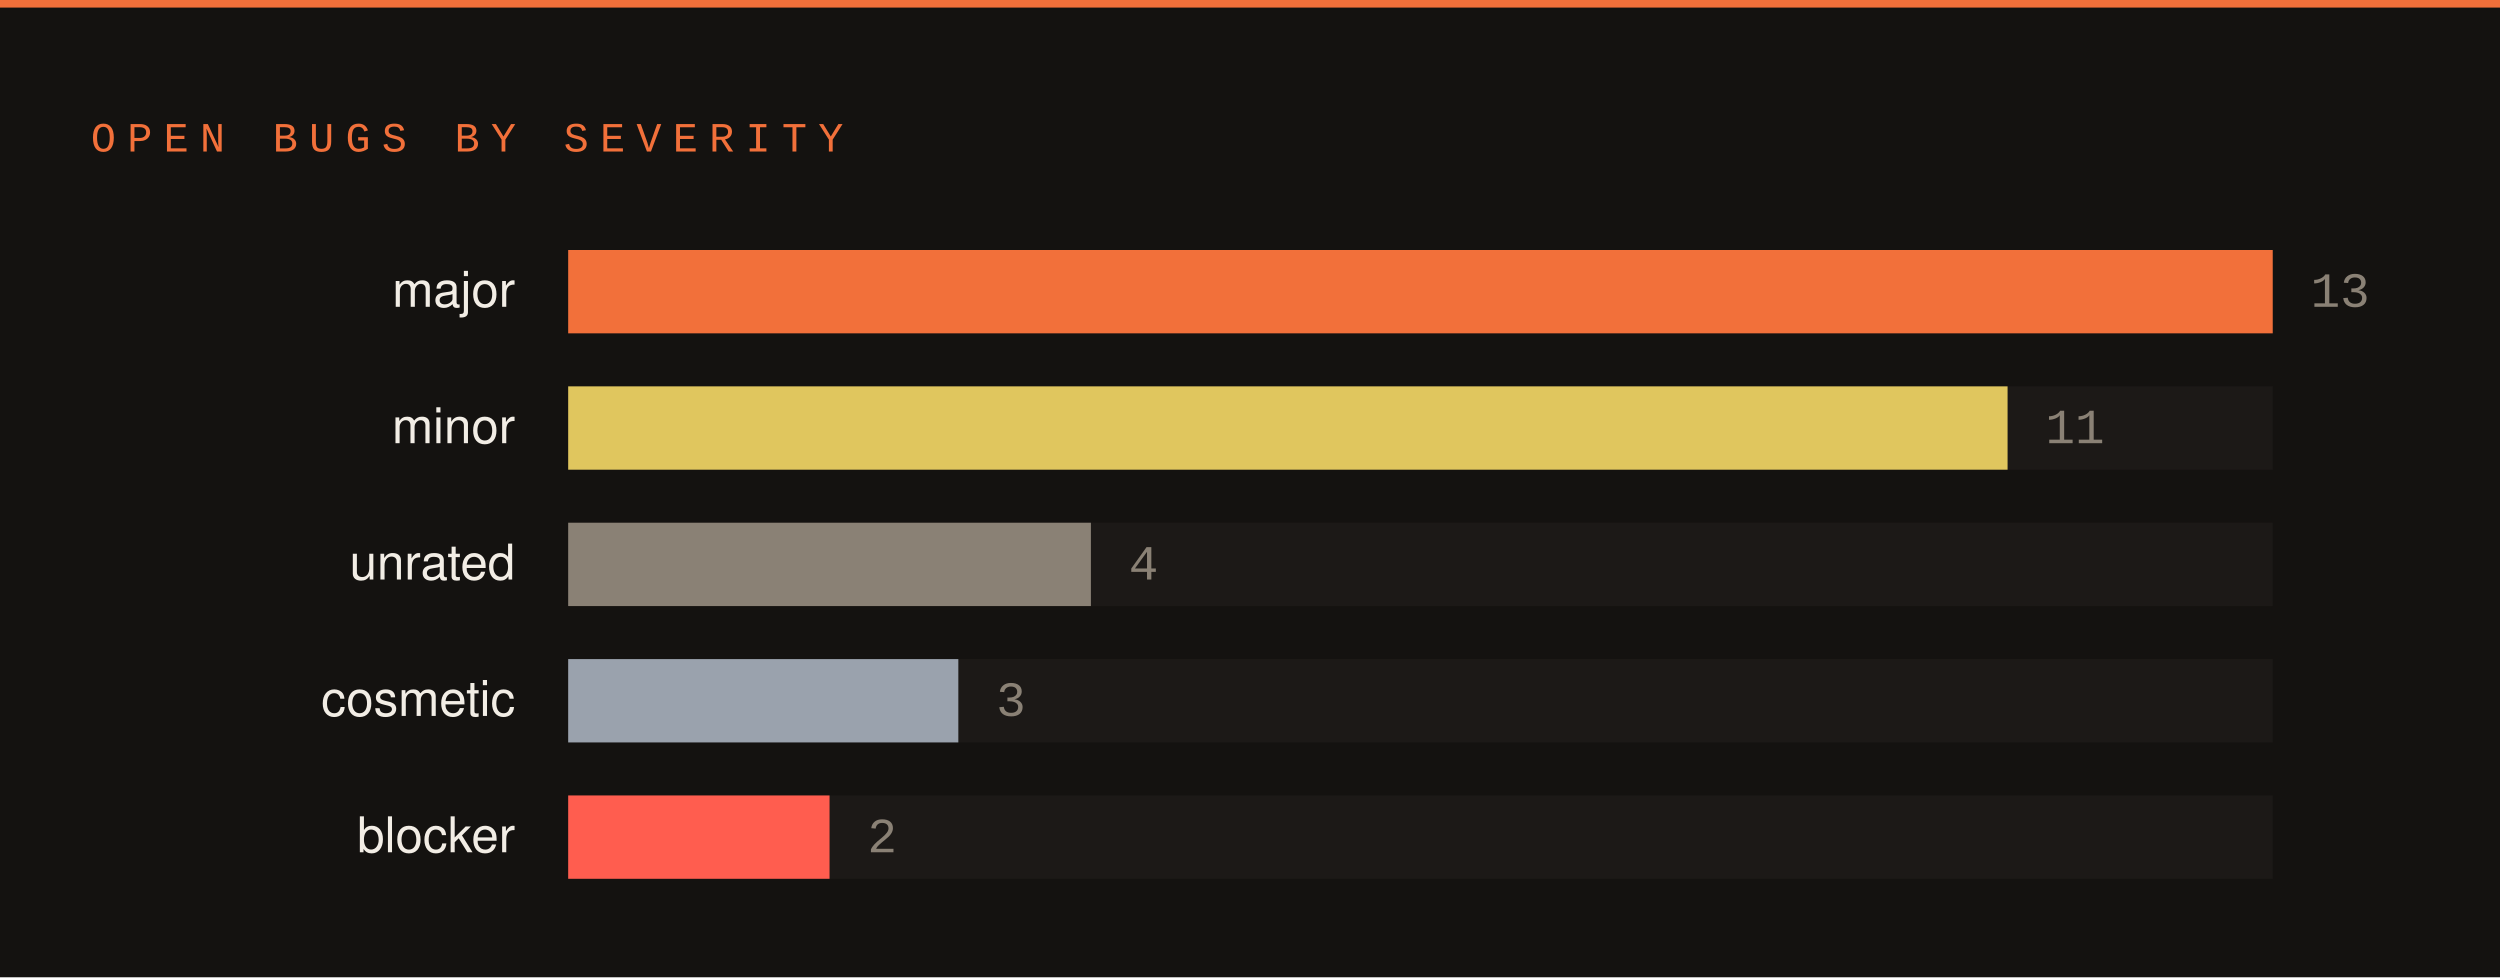
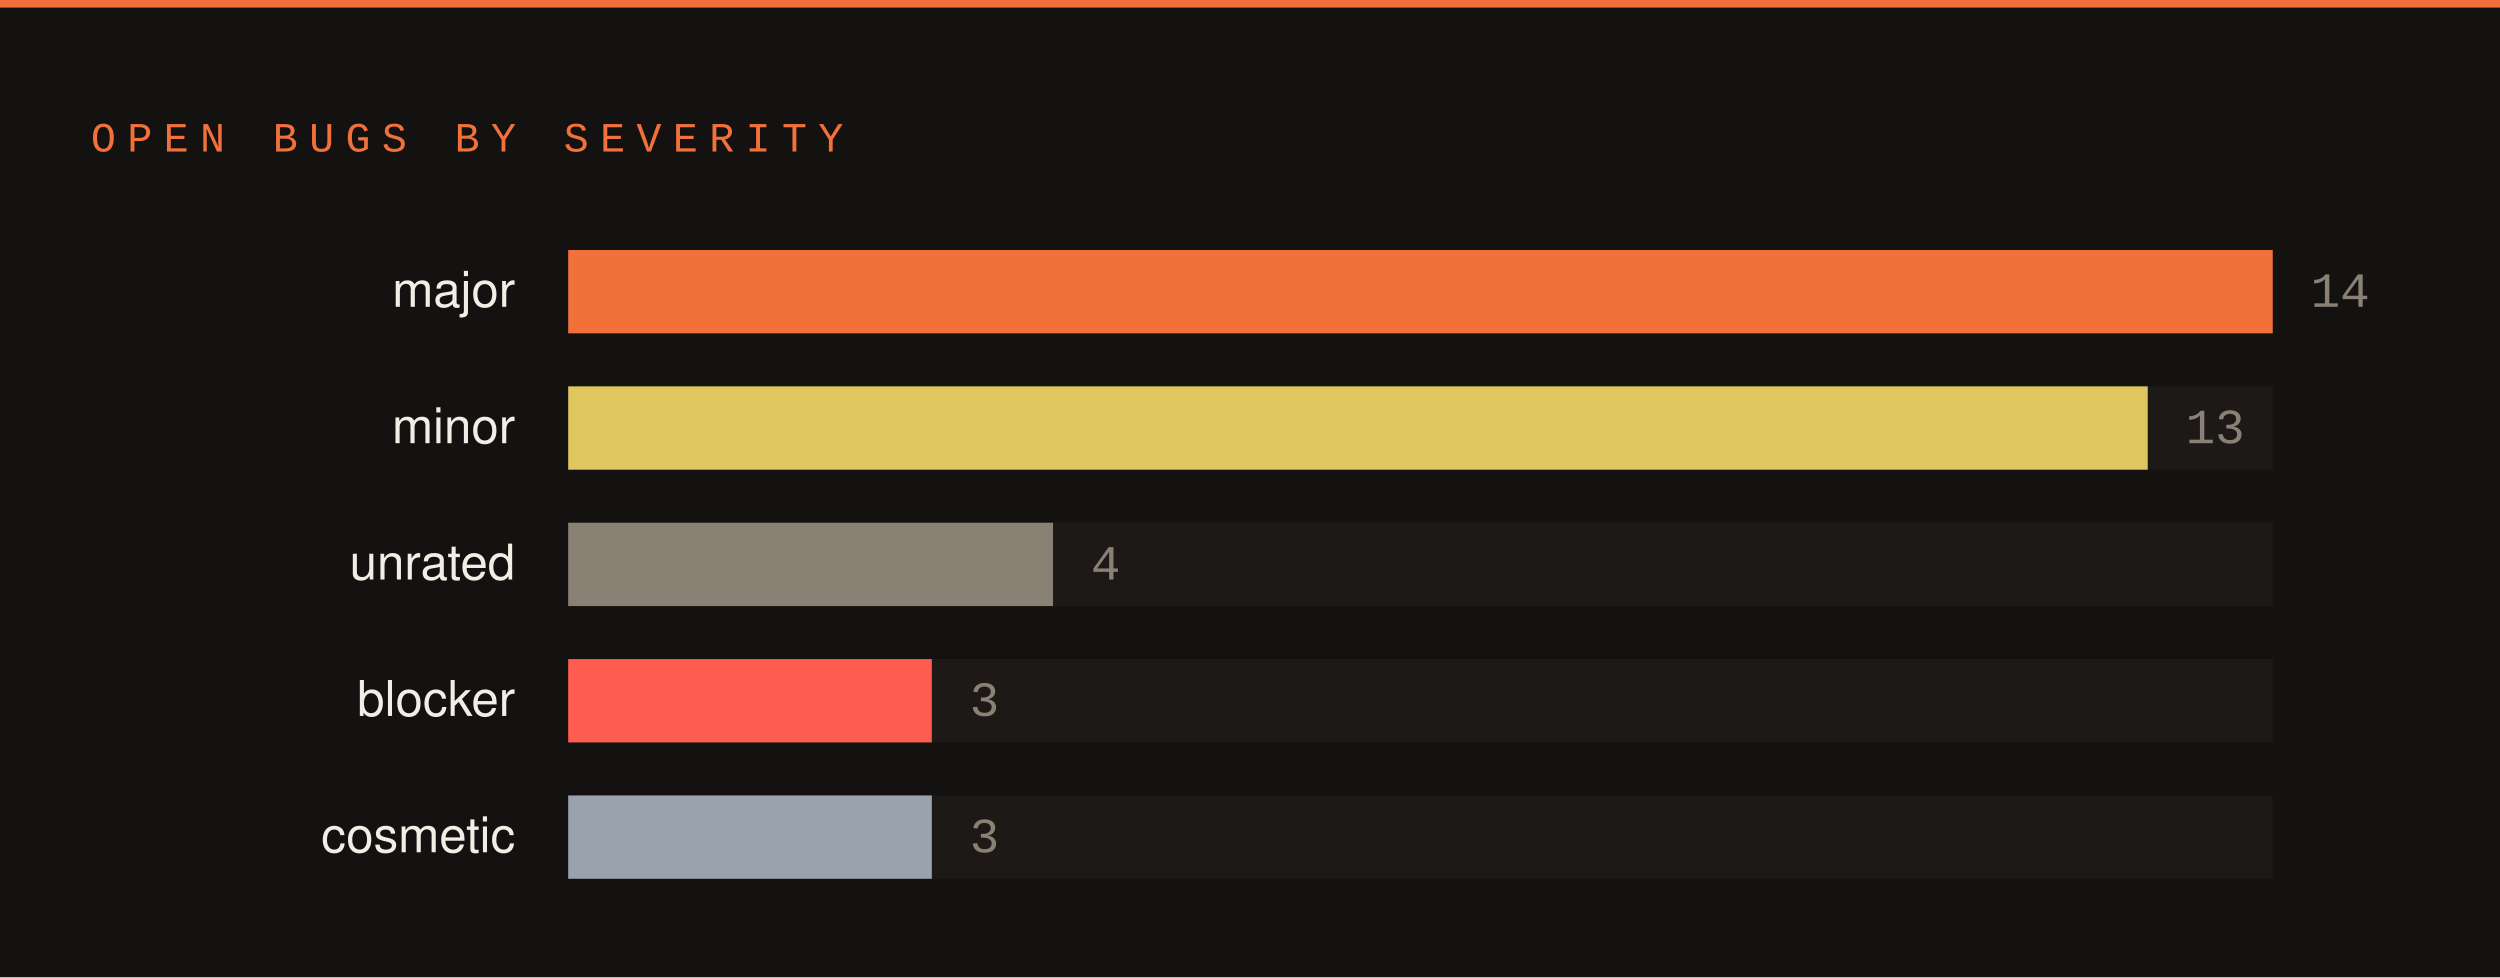
<svg xmlns="http://www.w3.org/2000/svg" width="660" height="258" viewBox="0 0 660 258">
  <rect width="660" height="258" fill="#141210" />
  <rect x="0" y="0" width="660" height="2" fill="#f2703a" />
  <text x="24" y="40" font-family="SFMono-Regular,Consolas,Liberation Mono,monospace" font-size="11" letter-spacing="3" fill="#f2703a">OPEN BUGS BY SEVERITY</text>
  <text x="136" y="81" font-family="-apple-system,Segoe UI,Helvetica,Arial,sans-serif" font-size="13" fill="#f2ede5" text-anchor="end">major</text>
  <rect x="150" y="66" width="450" height="22" fill="#1c1917" />
  <rect x="150" y="66" width="450" height="22" fill="#f2703a" />
-   <text x="610" y="81" font-family="SFMono-Regular,Consolas,Liberation Mono,monospace" font-size="13" fill="#8a8175">13</text>
+   <text x="610" y="81" font-family="SFMono-Regular,Consolas,Liberation Mono,monospace" font-size="13" fill="#8a8175">14</text>
  <text x="136" y="117" font-family="-apple-system,Segoe UI,Helvetica,Arial,sans-serif" font-size="13" fill="#f2ede5" text-anchor="end">minor</text>
  <rect x="150" y="102" width="450" height="22" fill="#1c1917" />
-   <rect x="150" y="102" width="380" height="22" fill="#e0c65e" />
-   <text x="540" y="117" font-family="SFMono-Regular,Consolas,Liberation Mono,monospace" font-size="13" fill="#8a8175">11</text>
+   <rect x="150" y="102" width="417" height="22" fill="#e0c65e" />
+   <text x="577" y="117" font-family="SFMono-Regular,Consolas,Liberation Mono,monospace" font-size="13" fill="#8a8175">13</text>
  <text x="136" y="153" font-family="-apple-system,Segoe UI,Helvetica,Arial,sans-serif" font-size="13" fill="#f2ede5" text-anchor="end">unrated</text>
  <rect x="150" y="138" width="450" height="22" fill="#1c1917" />
-   <rect x="150" y="138" width="138" height="22" fill="#8a8175" />
-   <text x="298" y="153" font-family="SFMono-Regular,Consolas,Liberation Mono,monospace" font-size="13" fill="#8a8175">4</text>
-   <text x="136" y="189" font-family="-apple-system,Segoe UI,Helvetica,Arial,sans-serif" font-size="13" fill="#f2ede5" text-anchor="end">cosmetic</text>
+   <rect x="150" y="138" width="128" height="22" fill="#8a8175" />
+   <text x="288" y="153" font-family="SFMono-Regular,Consolas,Liberation Mono,monospace" font-size="13" fill="#8a8175">4</text>
+   <text x="136" y="189" font-family="-apple-system,Segoe UI,Helvetica,Arial,sans-serif" font-size="13" fill="#f2ede5" text-anchor="end">blocker</text>
  <rect x="150" y="174" width="450" height="22" fill="#1c1917" />
-   <rect x="150" y="174" width="103" height="22" fill="#9aa2ad" />
-   <text x="263" y="189" font-family="SFMono-Regular,Consolas,Liberation Mono,monospace" font-size="13" fill="#8a8175">3</text>
-   <text x="136" y="225" font-family="-apple-system,Segoe UI,Helvetica,Arial,sans-serif" font-size="13" fill="#f2ede5" text-anchor="end">blocker</text>
+   <rect x="150" y="174" width="96" height="22" fill="#ff5d4f" />
+   <text x="256" y="189" font-family="SFMono-Regular,Consolas,Liberation Mono,monospace" font-size="13" fill="#8a8175">3</text>
+   <text x="136" y="225" font-family="-apple-system,Segoe UI,Helvetica,Arial,sans-serif" font-size="13" fill="#f2ede5" text-anchor="end">cosmetic</text>
  <rect x="150" y="210" width="450" height="22" fill="#1c1917" />
-   <rect x="150" y="210" width="69" height="22" fill="#ff5d4f" />
-   <text x="229" y="225" font-family="SFMono-Regular,Consolas,Liberation Mono,monospace" font-size="13" fill="#8a8175">2</text>
+   <rect x="150" y="210" width="96" height="22" fill="#9aa2ad" />
+   <text x="256" y="225" font-family="SFMono-Regular,Consolas,Liberation Mono,monospace" font-size="13" fill="#8a8175">3</text>
</svg>
